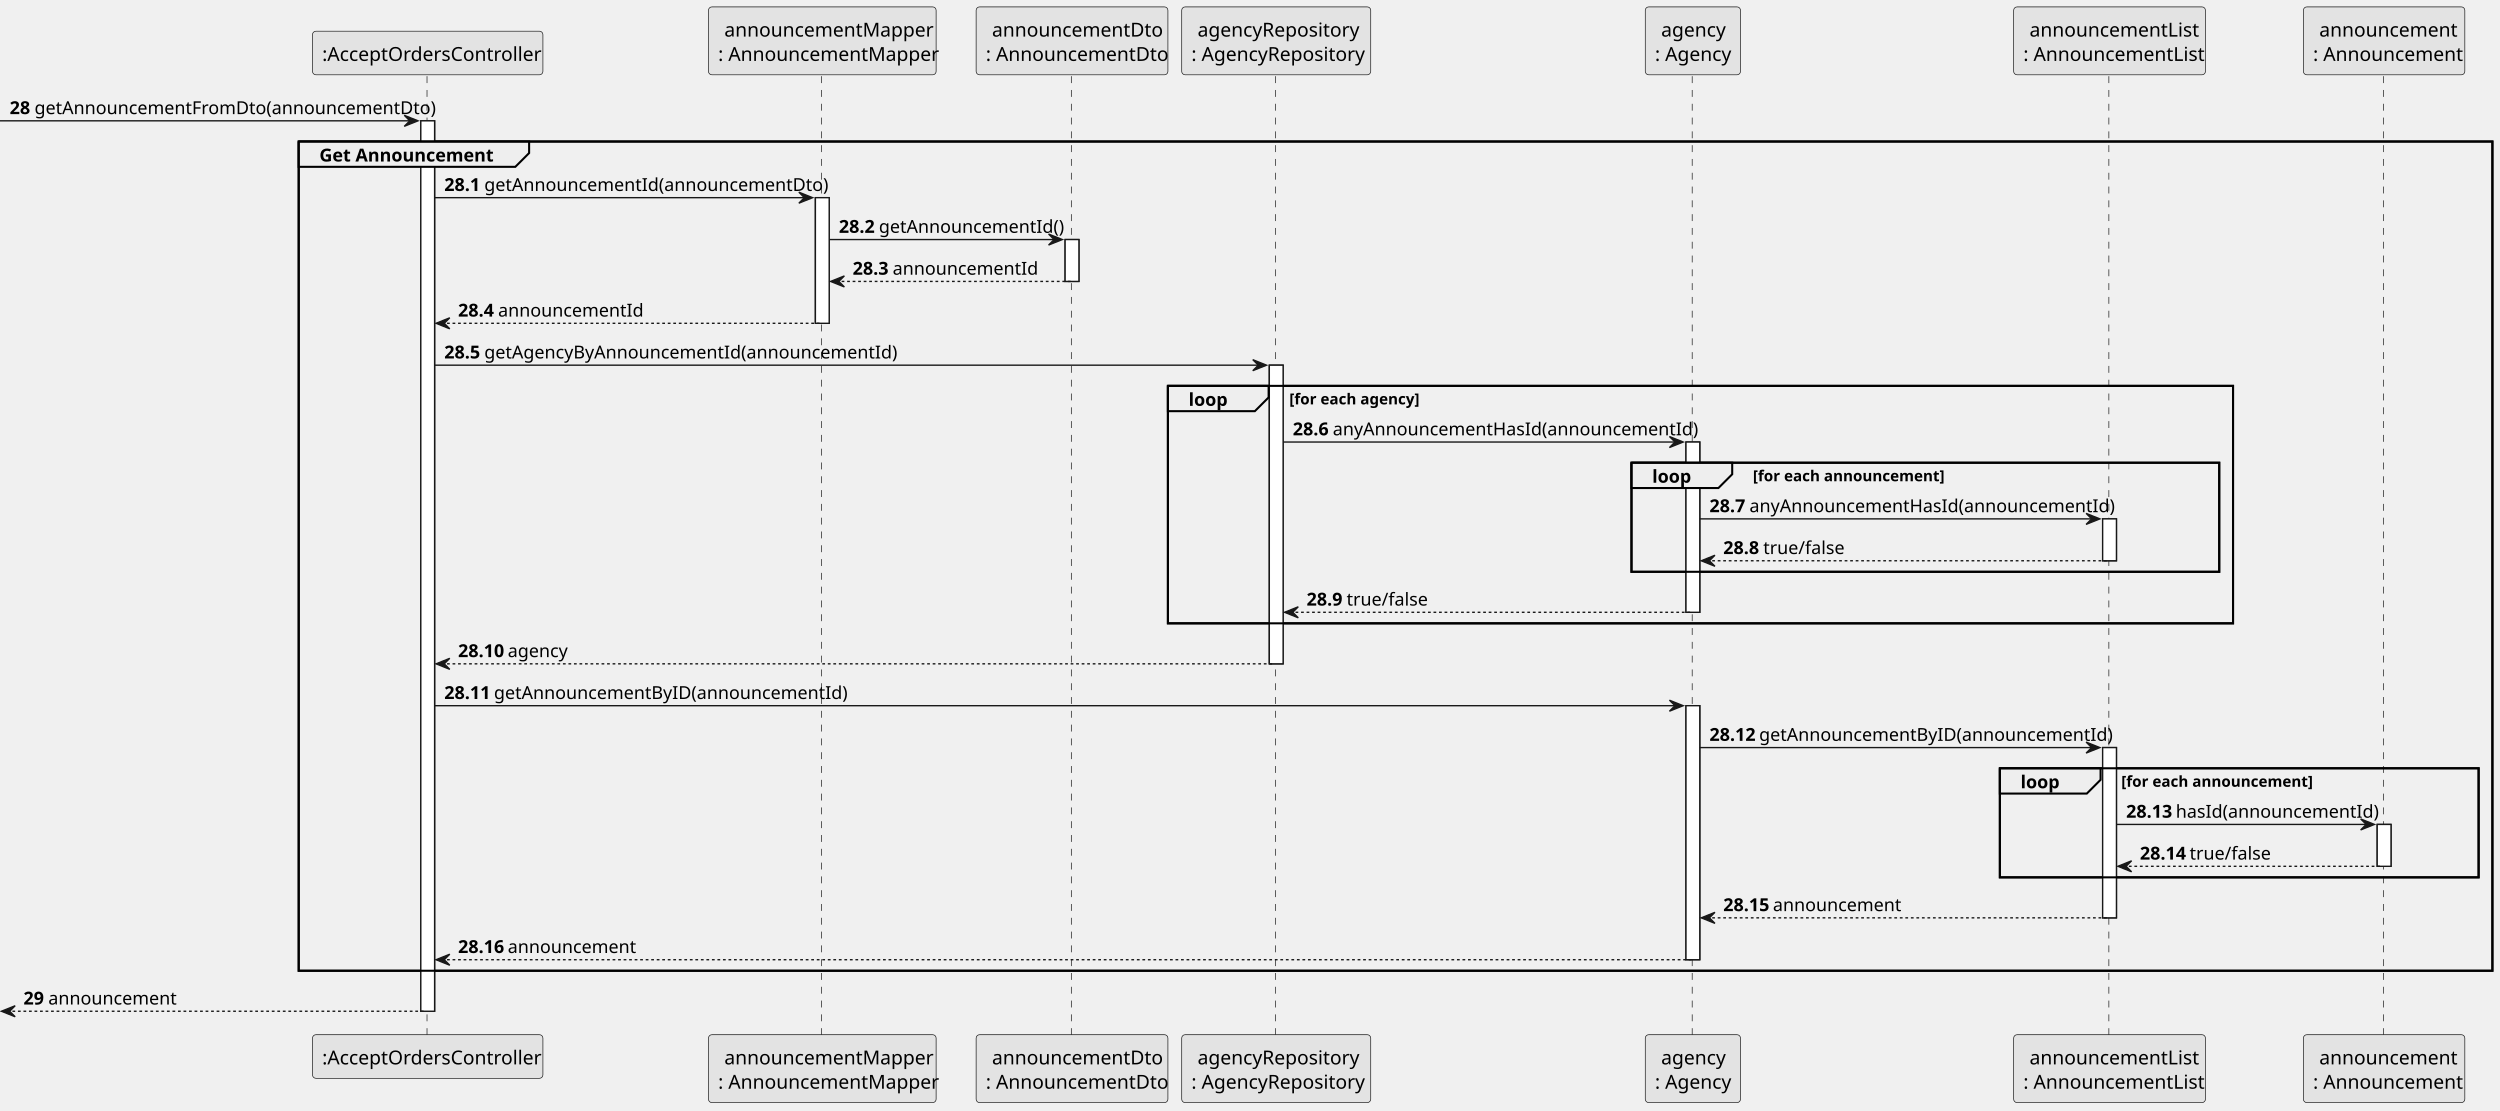
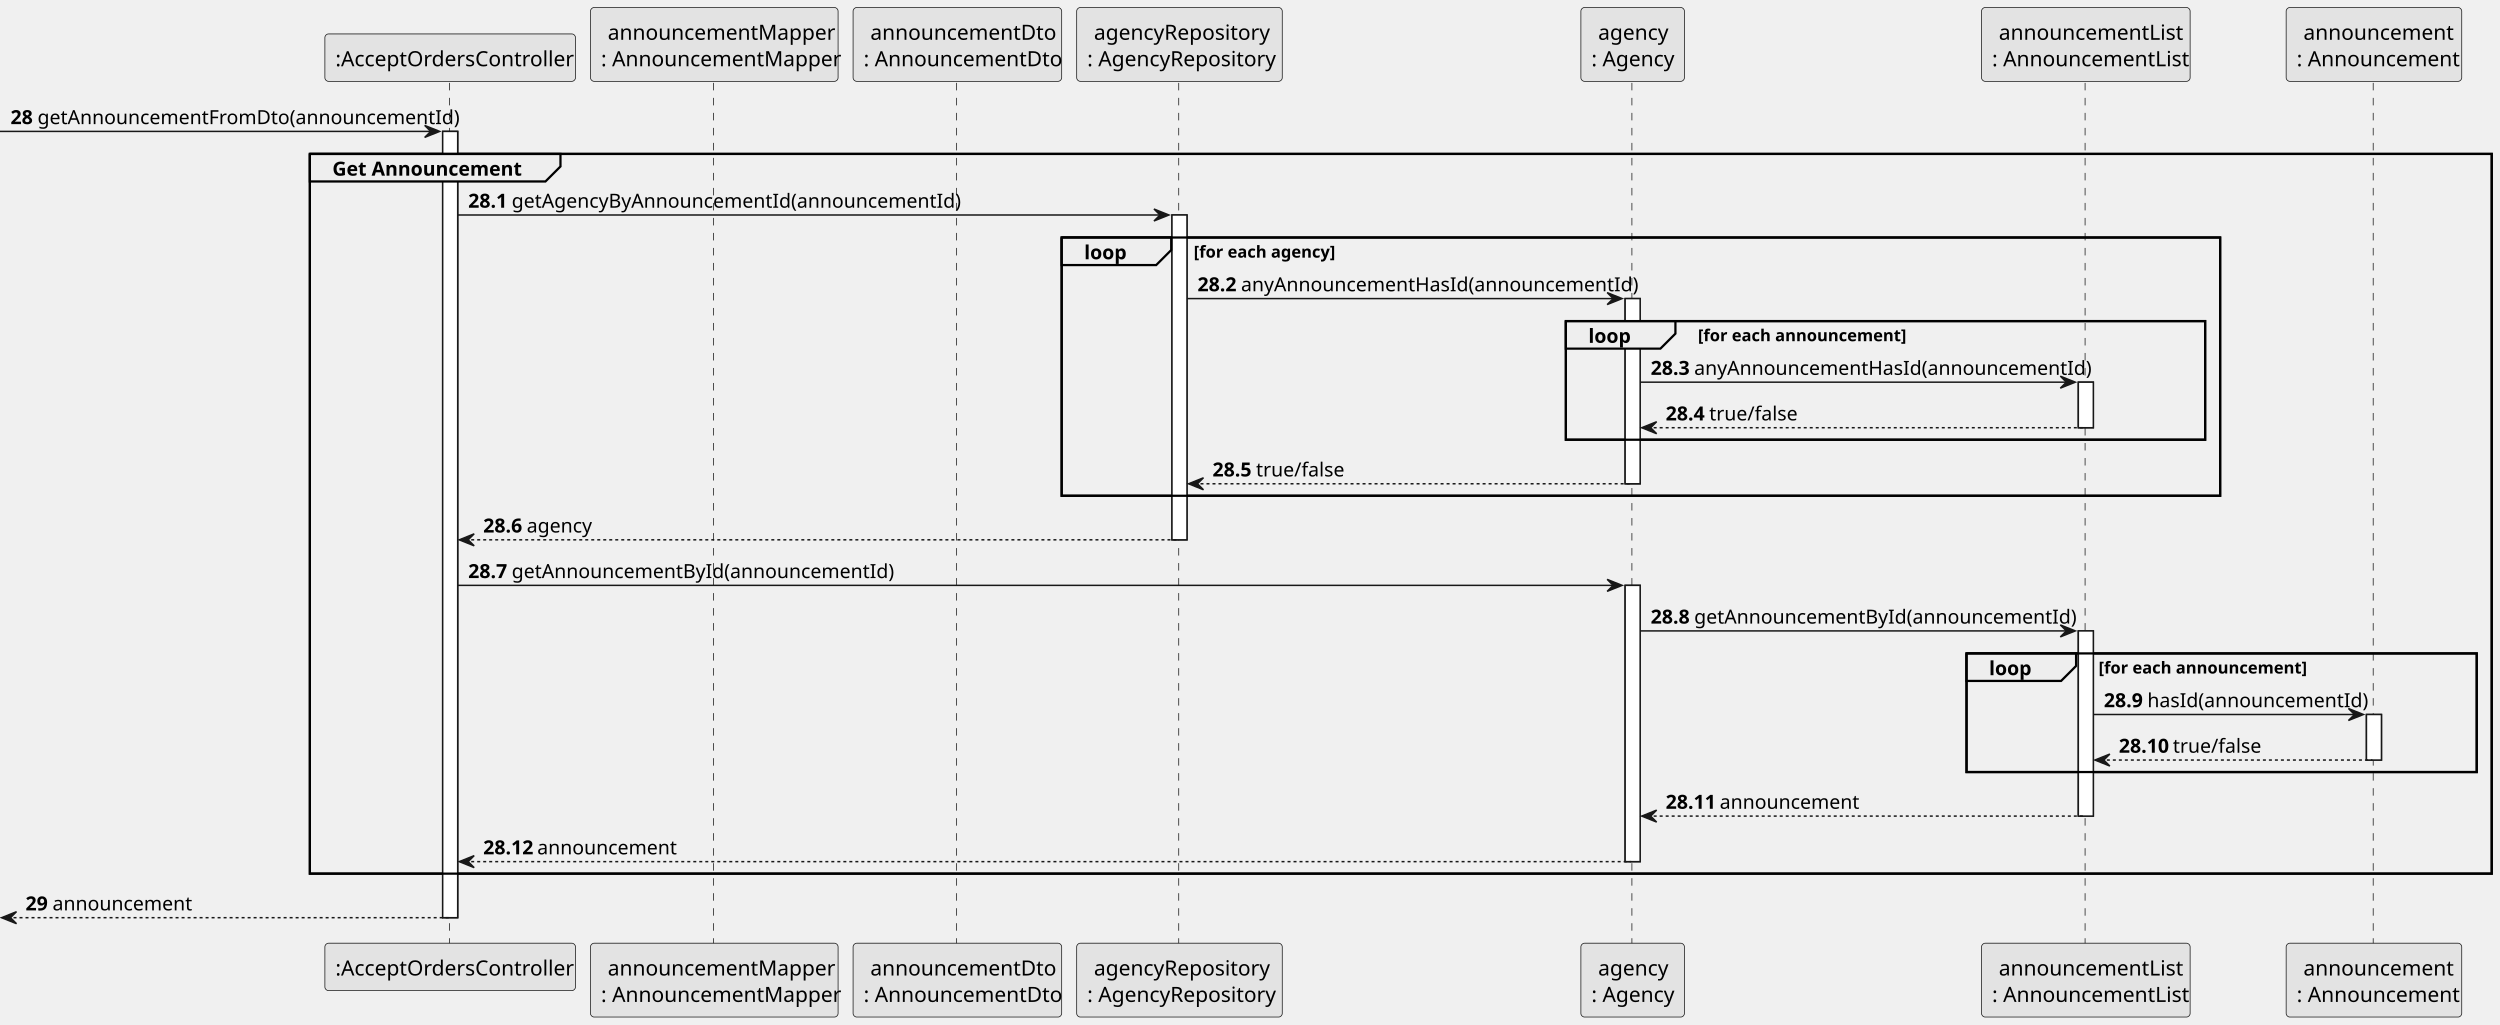
- <svg xmlns="http://www.w3.org/2000/svg" contentStyleType="text/css" height="805px" preserveAspectRatio="none" style="width:1812px;height:805px;background:#FFFFFF;" version="1.1" viewBox="0 0 1812 805" width="1812px" zoomAndPan="magnify">
+ <svg xmlns="http://www.w3.org/2000/svg" contentStyleType="text/css" height="683px" preserveAspectRatio="none" style="width:1666px;height:683px;background:#FFFFFF;" version="1.1" viewBox="0 0 1666 683" width="1666px" zoomAndPan="magnify">
  <defs />
  <g>
-     <rect fill="#FFFFFF" height="645.383" style="stroke:#181818;stroke-width:1.0;" width="10" x="305" y="87.57" />
-     <rect fill="#FFFFFF" height="91.055" style="stroke:#181818;stroke-width:1.0;" width="10" x="591" y="143.273" />
-     <rect fill="#FFFFFF" height="30.352" style="stroke:#181818;stroke-width:1.0;" width="10" x="772" y="173.625" />
-     <rect fill="#FFFFFF" height="216.461" style="stroke:#181818;stroke-width:1.0;" width="10" x="920" y="264.68" />
-     <rect fill="#FFFFFF" height="123.406" style="stroke:#181818;stroke-width:1.0;" width="10" x="1222" y="320.383" />
-     <rect fill="#FFFFFF" height="184.109" style="stroke:#181818;stroke-width:1.0;" width="10" x="1222" y="511.492" />
-     <rect fill="#FFFFFF" height="30.352" style="stroke:#181818;stroke-width:1.0;" width="10" x="1524" y="376.086" />
-     <rect fill="#FFFFFF" height="123.406" style="stroke:#181818;stroke-width:1.0;" width="10" x="1524" y="541.844" />
-     <rect fill="#FFFFFF" height="30.352" style="stroke:#181818;stroke-width:1.0;" width="10" x="1723" y="597.547" />
-     <rect fill="none" height="601.031" style="stroke:#000000;stroke-width:1.5;" width="1590" x="216.5" y="102.57" />
-     <rect fill="none" height="172.109" style="stroke:#000000;stroke-width:1.5;" width="772" x="846.5" y="279.68" />
-     <rect fill="none" height="79.055" style="stroke:#000000;stroke-width:1.5;" width="426" x="1182.5" y="335.383" />
-     <rect fill="none" height="79.055" style="stroke:#000000;stroke-width:1.5;" width="347" x="1449.5" y="556.844" />
-     <line style="stroke:#181818;stroke-width:0.5;stroke-dasharray:5.0,5.0;" x1="309.5" x2="309.5" y1="55.219" y2="750.953" />
-     <line style="stroke:#181818;stroke-width:0.5;stroke-dasharray:5.0,5.0;" x1="595.5" x2="595.5" y1="55.219" y2="750.953" />
-     <line style="stroke:#181818;stroke-width:0.5;stroke-dasharray:5.0,5.0;" x1="776.5" x2="776.5" y1="55.219" y2="750.953" />
-     <line style="stroke:#181818;stroke-width:0.5;stroke-dasharray:5.0,5.0;" x1="924.5" x2="924.5" y1="55.219" y2="750.953" />
-     <line style="stroke:#181818;stroke-width:0.5;stroke-dasharray:5.0,5.0;" x1="1226.5" x2="1226.5" y1="55.219" y2="750.953" />
-     <line style="stroke:#181818;stroke-width:0.5;stroke-dasharray:5.0,5.0;" x1="1528.5" x2="1528.5" y1="55.219" y2="750.953" />
-     <line style="stroke:#181818;stroke-width:0.5;stroke-dasharray:5.0,5.0;" x1="1727.5" x2="1727.5" y1="55.219" y2="750.953" />
-     <rect fill="#E3E3E3" height="31.609" rx="2.5" ry="2.5" style="stroke:#181818;stroke-width:0.5;" width="167" x="226.5" y="22.609" />
-     <text fill="#000000" font-family="sans-serif" font-size="14" lengthAdjust="spacing" textLength="153" x="233.5" y="44.143">:AcceptOrdersController</text>
-     <rect fill="#E3E3E3" height="31.609" rx="2.5" ry="2.5" style="stroke:#181818;stroke-width:0.5;" width="167" x="226.5" y="749.953" />
-     <text fill="#000000" font-family="sans-serif" font-size="14" lengthAdjust="spacing" textLength="153" x="233.5" y="771.486">:AcceptOrdersController</text>
-     <rect fill="#E3E3E3" height="49.219" rx="2.5" ry="2.5" style="stroke:#181818;stroke-width:0.5;" width="165" x="513.5" y="5" />
-     <text fill="#000000" font-family="sans-serif" font-size="14" lengthAdjust="spacing" textLength="142" x="525" y="26.533">announcementMapper</text>
-     <text fill="#000000" font-family="sans-serif" font-size="14" lengthAdjust="spacing" textLength="151" x="520.5" y="44.143">: AnnouncementMapper</text>
-     <rect fill="#E3E3E3" height="49.219" rx="2.5" ry="2.5" style="stroke:#181818;stroke-width:0.5;" width="165" x="513.5" y="749.953" />
-     <text fill="#000000" font-family="sans-serif" font-size="14" lengthAdjust="spacing" textLength="142" x="525" y="771.486">announcementMapper</text>
-     <text fill="#000000" font-family="sans-serif" font-size="14" lengthAdjust="spacing" textLength="151" x="520.5" y="789.096">: AnnouncementMapper</text>
-     <rect fill="#E3E3E3" height="49.219" rx="2.5" ry="2.5" style="stroke:#181818;stroke-width:0.5;" width="139" x="707.5" y="5" />
-     <text fill="#000000" font-family="sans-serif" font-size="14" lengthAdjust="spacing" textLength="116" x="719" y="26.533">announcementDto</text>
-     <text fill="#000000" font-family="sans-serif" font-size="14" lengthAdjust="spacing" textLength="125" x="714.5" y="44.143">: AnnouncementDto</text>
-     <rect fill="#E3E3E3" height="49.219" rx="2.5" ry="2.5" style="stroke:#181818;stroke-width:0.5;" width="139" x="707.5" y="749.953" />
-     <text fill="#000000" font-family="sans-serif" font-size="14" lengthAdjust="spacing" textLength="116" x="719" y="771.486">announcementDto</text>
-     <text fill="#000000" font-family="sans-serif" font-size="14" lengthAdjust="spacing" textLength="125" x="714.5" y="789.096">: AnnouncementDto</text>
-     <rect fill="#E3E3E3" height="49.219" rx="2.5" ry="2.5" style="stroke:#181818;stroke-width:0.5;" width="137" x="856.5" y="5" />
-     <text fill="#000000" font-family="sans-serif" font-size="14" lengthAdjust="spacing" textLength="114" x="868" y="26.533">agencyRepository</text>
-     <text fill="#000000" font-family="sans-serif" font-size="14" lengthAdjust="spacing" textLength="123" x="863.5" y="44.143">: AgencyRepository</text>
-     <rect fill="#E3E3E3" height="49.219" rx="2.5" ry="2.5" style="stroke:#181818;stroke-width:0.5;" width="137" x="856.5" y="749.953" />
-     <text fill="#000000" font-family="sans-serif" font-size="14" lengthAdjust="spacing" textLength="114" x="868" y="771.486">agencyRepository</text>
-     <text fill="#000000" font-family="sans-serif" font-size="14" lengthAdjust="spacing" textLength="123" x="863.5" y="789.096">: AgencyRepository</text>
-     <rect fill="#E3E3E3" height="49.219" rx="2.5" ry="2.5" style="stroke:#181818;stroke-width:0.5;" width="69" x="1192.5" y="5" />
-     <text fill="#000000" font-family="sans-serif" font-size="14" lengthAdjust="spacing" textLength="46" x="1204" y="26.533">agency</text>
-     <text fill="#000000" font-family="sans-serif" font-size="14" lengthAdjust="spacing" textLength="55" x="1199.5" y="44.143">: Agency</text>
-     <rect fill="#E3E3E3" height="49.219" rx="2.5" ry="2.5" style="stroke:#181818;stroke-width:0.5;" width="69" x="1192.5" y="749.953" />
-     <text fill="#000000" font-family="sans-serif" font-size="14" lengthAdjust="spacing" textLength="46" x="1204" y="771.486">agency</text>
-     <text fill="#000000" font-family="sans-serif" font-size="14" lengthAdjust="spacing" textLength="55" x="1199.5" y="789.096">: Agency</text>
-     <rect fill="#E3E3E3" height="49.219" rx="2.5" ry="2.5" style="stroke:#181818;stroke-width:0.5;" width="139" x="1459.5" y="5" />
-     <text fill="#000000" font-family="sans-serif" font-size="14" lengthAdjust="spacing" textLength="116" x="1471" y="26.533">announcementList</text>
-     <text fill="#000000" font-family="sans-serif" font-size="14" lengthAdjust="spacing" textLength="125" x="1466.5" y="44.143">: AnnouncementList</text>
-     <rect fill="#E3E3E3" height="49.219" rx="2.5" ry="2.5" style="stroke:#181818;stroke-width:0.5;" width="139" x="1459.5" y="749.953" />
-     <text fill="#000000" font-family="sans-serif" font-size="14" lengthAdjust="spacing" textLength="116" x="1471" y="771.486">announcementList</text>
-     <text fill="#000000" font-family="sans-serif" font-size="14" lengthAdjust="spacing" textLength="125" x="1466.5" y="789.096">: AnnouncementList</text>
-     <rect fill="#E3E3E3" height="49.219" rx="2.5" ry="2.5" style="stroke:#181818;stroke-width:0.5;" width="117" x="1669.5" y="5" />
-     <text fill="#000000" font-family="sans-serif" font-size="14" lengthAdjust="spacing" textLength="94" x="1681" y="26.533">announcement</text>
-     <text fill="#000000" font-family="sans-serif" font-size="14" lengthAdjust="spacing" textLength="103" x="1676.5" y="44.143">: Announcement</text>
-     <rect fill="#E3E3E3" height="49.219" rx="2.5" ry="2.5" style="stroke:#181818;stroke-width:0.5;" width="117" x="1669.5" y="749.953" />
-     <text fill="#000000" font-family="sans-serif" font-size="14" lengthAdjust="spacing" textLength="94" x="1681" y="771.486">announcement</text>
-     <text fill="#000000" font-family="sans-serif" font-size="14" lengthAdjust="spacing" textLength="103" x="1676.5" y="789.096">: Announcement</text>
-     <rect fill="#FFFFFF" height="645.383" style="stroke:#181818;stroke-width:1.0;" width="10" x="305" y="87.57" />
-     <rect fill="#FFFFFF" height="91.055" style="stroke:#181818;stroke-width:1.0;" width="10" x="591" y="143.273" />
-     <rect fill="#FFFFFF" height="30.352" style="stroke:#181818;stroke-width:1.0;" width="10" x="772" y="173.625" />
-     <rect fill="#FFFFFF" height="216.461" style="stroke:#181818;stroke-width:1.0;" width="10" x="920" y="264.68" />
-     <rect fill="#FFFFFF" height="123.406" style="stroke:#181818;stroke-width:1.0;" width="10" x="1222" y="320.383" />
-     <rect fill="#FFFFFF" height="184.109" style="stroke:#181818;stroke-width:1.0;" width="10" x="1222" y="511.492" />
-     <rect fill="#FFFFFF" height="30.352" style="stroke:#181818;stroke-width:1.0;" width="10" x="1524" y="376.086" />
-     <rect fill="#FFFFFF" height="123.406" style="stroke:#181818;stroke-width:1.0;" width="10" x="1524" y="541.844" />
-     <rect fill="#FFFFFF" height="30.352" style="stroke:#181818;stroke-width:1.0;" width="10" x="1723" y="597.547" />
-     <polygon fill="#181818" points="293,83.57,303,87.57,293,91.57,297,87.57" style="stroke:#181818;stroke-width:1.0;" />
-     <line style="stroke:#181818;stroke-width:1.0;" x1="0" x2="299" y1="87.57" y2="87.57" />
+     <rect fill="#FFFFFF" height="523.977" style="stroke:#181818;stroke-width:1.0;" width="10" x="295" y="87.57" />
+     <rect fill="#FFFFFF" height="216.461" style="stroke:#181818;stroke-width:1.0;" width="10" x="781" y="143.273" />
+     <rect fill="#FFFFFF" height="123.406" style="stroke:#181818;stroke-width:1.0;" width="10" x="1083" y="198.977" />
+     <rect fill="#FFFFFF" height="184.109" style="stroke:#181818;stroke-width:1.0;" width="10" x="1083" y="390.086" />
+     <rect fill="#FFFFFF" height="30.352" style="stroke:#181818;stroke-width:1.0;" width="10" x="1385" y="254.68" />
+     <rect fill="#FFFFFF" height="123.406" style="stroke:#181818;stroke-width:1.0;" width="10" x="1385" y="420.438" />
+     <rect fill="#FFFFFF" height="30.352" style="stroke:#181818;stroke-width:1.0;" width="10" x="1577" y="476.141" />
+     <rect fill="none" height="479.625" style="stroke:#000000;stroke-width:1.5;" width="1454" x="206.5" y="102.57" />
+     <rect fill="none" height="172.109" style="stroke:#000000;stroke-width:1.5;" width="772" x="707.5" y="158.273" />
+     <rect fill="none" height="79.055" style="stroke:#000000;stroke-width:1.5;" width="426" x="1043.5" y="213.977" />
+     <rect fill="none" height="79.055" style="stroke:#000000;stroke-width:1.5;" width="340" x="1310.5" y="435.438" />
+     <line style="stroke:#181818;stroke-width:0.5;stroke-dasharray:5.0,5.0;" x1="299.5" x2="299.5" y1="55.219" y2="629.547" />
+     <line style="stroke:#181818;stroke-width:0.5;stroke-dasharray:5.0,5.0;" x1="475.5" x2="475.5" y1="55.219" y2="629.547" />
+     <line style="stroke:#181818;stroke-width:0.5;stroke-dasharray:5.0,5.0;" x1="637.5" x2="637.5" y1="55.219" y2="629.547" />
+     <line style="stroke:#181818;stroke-width:0.5;stroke-dasharray:5.0,5.0;" x1="785.5" x2="785.5" y1="55.219" y2="629.547" />
+     <line style="stroke:#181818;stroke-width:0.5;stroke-dasharray:5.0,5.0;" x1="1087.5" x2="1087.5" y1="55.219" y2="629.547" />
+     <line style="stroke:#181818;stroke-width:0.5;stroke-dasharray:5.0,5.0;" x1="1389.5" x2="1389.5" y1="55.219" y2="629.547" />
+     <line style="stroke:#181818;stroke-width:0.5;stroke-dasharray:5.0,5.0;" x1="1581.5" x2="1581.5" y1="55.219" y2="629.547" />
+     <rect fill="#E3E3E3" height="31.609" rx="2.5" ry="2.5" style="stroke:#181818;stroke-width:0.5;" width="167" x="216.5" y="22.609" />
+     <text fill="#000000" font-family="sans-serif" font-size="14" lengthAdjust="spacing" textLength="153" x="223.5" y="44.143">:AcceptOrdersController</text>
+     <rect fill="#E3E3E3" height="31.609" rx="2.5" ry="2.5" style="stroke:#181818;stroke-width:0.5;" width="167" x="216.5" y="628.547" />
+     <text fill="#000000" font-family="sans-serif" font-size="14" lengthAdjust="spacing" textLength="153" x="223.5" y="650.08">:AcceptOrdersController</text>
+     <rect fill="#E3E3E3" height="49.219" rx="2.5" ry="2.5" style="stroke:#181818;stroke-width:0.5;" width="165" x="393.5" y="5" />
+     <text fill="#000000" font-family="sans-serif" font-size="14" lengthAdjust="spacing" textLength="142" x="405" y="26.533">announcementMapper</text>
+     <text fill="#000000" font-family="sans-serif" font-size="14" lengthAdjust="spacing" textLength="151" x="400.5" y="44.143">: AnnouncementMapper</text>
+     <rect fill="#E3E3E3" height="49.219" rx="2.5" ry="2.5" style="stroke:#181818;stroke-width:0.5;" width="165" x="393.5" y="628.547" />
+     <text fill="#000000" font-family="sans-serif" font-size="14" lengthAdjust="spacing" textLength="142" x="405" y="650.08">announcementMapper</text>
+     <text fill="#000000" font-family="sans-serif" font-size="14" lengthAdjust="spacing" textLength="151" x="400.5" y="667.689">: AnnouncementMapper</text>
+     <rect fill="#E3E3E3" height="49.219" rx="2.5" ry="2.5" style="stroke:#181818;stroke-width:0.5;" width="139" x="568.5" y="5" />
+     <text fill="#000000" font-family="sans-serif" font-size="14" lengthAdjust="spacing" textLength="116" x="580" y="26.533">announcementDto</text>
+     <text fill="#000000" font-family="sans-serif" font-size="14" lengthAdjust="spacing" textLength="125" x="575.5" y="44.143">: AnnouncementDto</text>
+     <rect fill="#E3E3E3" height="49.219" rx="2.5" ry="2.5" style="stroke:#181818;stroke-width:0.5;" width="139" x="568.5" y="628.547" />
+     <text fill="#000000" font-family="sans-serif" font-size="14" lengthAdjust="spacing" textLength="116" x="580" y="650.08">announcementDto</text>
+     <text fill="#000000" font-family="sans-serif" font-size="14" lengthAdjust="spacing" textLength="125" x="575.5" y="667.689">: AnnouncementDto</text>
+     <rect fill="#E3E3E3" height="49.219" rx="2.5" ry="2.5" style="stroke:#181818;stroke-width:0.5;" width="137" x="717.5" y="5" />
+     <text fill="#000000" font-family="sans-serif" font-size="14" lengthAdjust="spacing" textLength="114" x="729" y="26.533">agencyRepository</text>
+     <text fill="#000000" font-family="sans-serif" font-size="14" lengthAdjust="spacing" textLength="123" x="724.5" y="44.143">: AgencyRepository</text>
+     <rect fill="#E3E3E3" height="49.219" rx="2.5" ry="2.5" style="stroke:#181818;stroke-width:0.5;" width="137" x="717.5" y="628.547" />
+     <text fill="#000000" font-family="sans-serif" font-size="14" lengthAdjust="spacing" textLength="114" x="729" y="650.08">agencyRepository</text>
+     <text fill="#000000" font-family="sans-serif" font-size="14" lengthAdjust="spacing" textLength="123" x="724.5" y="667.689">: AgencyRepository</text>
+     <rect fill="#E3E3E3" height="49.219" rx="2.5" ry="2.5" style="stroke:#181818;stroke-width:0.5;" width="69" x="1053.5" y="5" />
+     <text fill="#000000" font-family="sans-serif" font-size="14" lengthAdjust="spacing" textLength="46" x="1065" y="26.533">agency</text>
+     <text fill="#000000" font-family="sans-serif" font-size="14" lengthAdjust="spacing" textLength="55" x="1060.5" y="44.143">: Agency</text>
+     <rect fill="#E3E3E3" height="49.219" rx="2.5" ry="2.5" style="stroke:#181818;stroke-width:0.5;" width="69" x="1053.5" y="628.547" />
+     <text fill="#000000" font-family="sans-serif" font-size="14" lengthAdjust="spacing" textLength="46" x="1065" y="650.08">agency</text>
+     <text fill="#000000" font-family="sans-serif" font-size="14" lengthAdjust="spacing" textLength="55" x="1060.5" y="667.689">: Agency</text>
+     <rect fill="#E3E3E3" height="49.219" rx="2.5" ry="2.5" style="stroke:#181818;stroke-width:0.5;" width="139" x="1320.5" y="5" />
+     <text fill="#000000" font-family="sans-serif" font-size="14" lengthAdjust="spacing" textLength="116" x="1332" y="26.533">announcementList</text>
+     <text fill="#000000" font-family="sans-serif" font-size="14" lengthAdjust="spacing" textLength="125" x="1327.5" y="44.143">: AnnouncementList</text>
+     <rect fill="#E3E3E3" height="49.219" rx="2.5" ry="2.5" style="stroke:#181818;stroke-width:0.5;" width="139" x="1320.5" y="628.547" />
+     <text fill="#000000" font-family="sans-serif" font-size="14" lengthAdjust="spacing" textLength="116" x="1332" y="650.08">announcementList</text>
+     <text fill="#000000" font-family="sans-serif" font-size="14" lengthAdjust="spacing" textLength="125" x="1327.5" y="667.689">: AnnouncementList</text>
+     <rect fill="#E3E3E3" height="49.219" rx="2.5" ry="2.5" style="stroke:#181818;stroke-width:0.5;" width="117" x="1523.5" y="5" />
+     <text fill="#000000" font-family="sans-serif" font-size="14" lengthAdjust="spacing" textLength="94" x="1535" y="26.533">announcement</text>
+     <text fill="#000000" font-family="sans-serif" font-size="14" lengthAdjust="spacing" textLength="103" x="1530.5" y="44.143">: Announcement</text>
+     <rect fill="#E3E3E3" height="49.219" rx="2.5" ry="2.5" style="stroke:#181818;stroke-width:0.5;" width="117" x="1523.5" y="628.547" />
+     <text fill="#000000" font-family="sans-serif" font-size="14" lengthAdjust="spacing" textLength="94" x="1535" y="650.08">announcement</text>
+     <text fill="#000000" font-family="sans-serif" font-size="14" lengthAdjust="spacing" textLength="103" x="1530.5" y="667.689">: Announcement</text>
+     <rect fill="#FFFFFF" height="523.977" style="stroke:#181818;stroke-width:1.0;" width="10" x="295" y="87.57" />
+     <rect fill="#FFFFFF" height="216.461" style="stroke:#181818;stroke-width:1.0;" width="10" x="781" y="143.273" />
+     <rect fill="#FFFFFF" height="123.406" style="stroke:#181818;stroke-width:1.0;" width="10" x="1083" y="198.977" />
+     <rect fill="#FFFFFF" height="184.109" style="stroke:#181818;stroke-width:1.0;" width="10" x="1083" y="390.086" />
+     <rect fill="#FFFFFF" height="30.352" style="stroke:#181818;stroke-width:1.0;" width="10" x="1385" y="254.68" />
+     <rect fill="#FFFFFF" height="123.406" style="stroke:#181818;stroke-width:1.0;" width="10" x="1385" y="420.438" />
+     <rect fill="#FFFFFF" height="30.352" style="stroke:#181818;stroke-width:1.0;" width="10" x="1577" y="476.141" />
+     <polygon fill="#181818" points="283,83.57,293,87.57,283,91.57,287,87.57" style="stroke:#181818;stroke-width:1.0;" />
+     <line style="stroke:#181818;stroke-width:1.0;" x1="0" x2="289" y1="87.57" y2="87.57" />
    <text fill="#000000" font-family="sans-serif" font-size="13" font-weight="bold" lengthAdjust="spacing" textLength="14" x="7" y="82.714">28</text>
-     <text fill="#000000" font-family="sans-serif" font-size="13" lengthAdjust="spacing" textLength="268" x="25" y="82.714">getAnnouncementFromDto(announcementDto)</text>
-     <path d="M216.5,102.57 L383.5,102.57 L383.5,110.922 L373.5,120.922 L216.5,120.922 L216.5,102.57 " fill="#EEEEEE" style="stroke:#000000;stroke-width:1.5;" />
-     <rect fill="none" height="601.031" style="stroke:#000000;stroke-width:1.5;" width="1590" x="216.5" y="102.57" />
-     <text fill="#000000" font-family="sans-serif" font-size="13" font-weight="bold" lengthAdjust="spacing" textLength="122" x="231.5" y="117.065">Get Announcement</text>
-     <polygon fill="#181818" points="579,139.273,589,143.273,579,147.273,583,143.273" style="stroke:#181818;stroke-width:1.0;" />
-     <line style="stroke:#181818;stroke-width:1.0;" x1="315" x2="585" y1="143.273" y2="143.273" />
-     <text fill="#000000" font-family="sans-serif" font-size="13" font-weight="bold" lengthAdjust="spacing" textLength="25" x="322" y="138.417">28.1</text>
-     <text fill="#000000" font-family="sans-serif" font-size="13" lengthAdjust="spacing" textLength="228" x="351" y="138.417">getAnnouncementId(announcementDto)</text>
-     <polygon fill="#181818" points="760,169.625,770,173.625,760,177.625,764,173.625" style="stroke:#181818;stroke-width:1.0;" />
-     <line style="stroke:#181818;stroke-width:1.0;" x1="601" x2="766" y1="173.625" y2="173.625" />
-     <text fill="#000000" font-family="sans-serif" font-size="13" font-weight="bold" lengthAdjust="spacing" textLength="25" x="608" y="168.769">28.2</text>
-     <text fill="#000000" font-family="sans-serif" font-size="13" lengthAdjust="spacing" textLength="123" x="637" y="168.769">getAnnouncementId()</text>
-     <polygon fill="#181818" points="612,199.977,602,203.977,612,207.977,608,203.977" style="stroke:#181818;stroke-width:1.0;" />
-     <line style="stroke:#181818;stroke-width:1.0;stroke-dasharray:2.0,2.0;" x1="606" x2="776" y1="203.977" y2="203.977" />
-     <text fill="#000000" font-family="sans-serif" font-size="13" font-weight="bold" lengthAdjust="spacing" textLength="25" x="618" y="199.12">28.3</text>
-     <text fill="#000000" font-family="sans-serif" font-size="13" lengthAdjust="spacing" textLength="95" x="647" y="199.12">announcementId</text>
-     <polygon fill="#181818" points="326,230.328,316,234.328,326,238.328,322,234.328" style="stroke:#181818;stroke-width:1.0;" />
-     <line style="stroke:#181818;stroke-width:1.0;stroke-dasharray:2.0,2.0;" x1="320" x2="595" y1="234.328" y2="234.328" />
-     <text fill="#000000" font-family="sans-serif" font-size="13" font-weight="bold" lengthAdjust="spacing" textLength="25" x="332" y="229.472">28.4</text>
-     <text fill="#000000" font-family="sans-serif" font-size="13" lengthAdjust="spacing" textLength="95" x="361" y="229.472">announcementId</text>
-     <polygon fill="#181818" points="908,260.68,918,264.68,908,268.68,912,264.68" style="stroke:#181818;stroke-width:1.0;" />
-     <line style="stroke:#181818;stroke-width:1.0;" x1="315" x2="914" y1="264.68" y2="264.68" />
-     <text fill="#000000" font-family="sans-serif" font-size="13" font-weight="bold" lengthAdjust="spacing" textLength="25" x="322" y="259.823">28.5</text>
-     <text fill="#000000" font-family="sans-serif" font-size="13" lengthAdjust="spacing" textLength="278" x="351" y="259.823">getAgencyByAnnouncementId(announcementId)</text>
-     <path d="M846.5,279.68 L919.5,279.68 L919.5,288.031 L909.5,298.031 L846.5,298.031 L846.5,279.68 " fill="#EEEEEE" style="stroke:#000000;stroke-width:1.5;" />
-     <rect fill="none" height="172.109" style="stroke:#000000;stroke-width:1.5;" width="772" x="846.5" y="279.68" />
-     <text fill="#000000" font-family="sans-serif" font-size="13" font-weight="bold" lengthAdjust="spacing" textLength="28" x="861.5" y="294.175">loop</text>
-     <text fill="#000000" font-family="sans-serif" font-size="11" font-weight="bold" lengthAdjust="spacing" textLength="95" x="934.5" y="293.099">[for each agency]</text>
-     <polygon fill="#181818" points="1210,316.383,1220,320.383,1210,324.383,1214,320.383" style="stroke:#181818;stroke-width:1.0;" />
-     <line style="stroke:#181818;stroke-width:1.0;" x1="930" x2="1216" y1="320.383" y2="320.383" />
-     <text fill="#000000" font-family="sans-serif" font-size="13" font-weight="bold" lengthAdjust="spacing" textLength="25" x="937" y="315.526">28.6</text>
-     <text fill="#000000" font-family="sans-serif" font-size="13" lengthAdjust="spacing" textLength="244" x="966" y="315.526">anyAnnouncementHasId(announcementId)</text>
-     <path d="M1182.5,335.383 L1255.5,335.383 L1255.5,343.734 L1245.5,353.734 L1182.5,353.734 L1182.5,335.383 " fill="#EEEEEE" style="stroke:#000000;stroke-width:1.5;" />
-     <rect fill="none" height="79.055" style="stroke:#000000;stroke-width:1.5;" width="426" x="1182.5" y="335.383" />
-     <text fill="#000000" font-family="sans-serif" font-size="13" font-weight="bold" lengthAdjust="spacing" textLength="28" x="1197.5" y="349.878">loop</text>
-     <text fill="#000000" font-family="sans-serif" font-size="11" font-weight="bold" lengthAdjust="spacing" textLength="139" x="1270.5" y="348.802">[for each announcement]</text>
-     <polygon fill="#181818" points="1512,372.086,1522,376.086,1512,380.086,1516,376.086" style="stroke:#181818;stroke-width:1.0;" />
-     <line style="stroke:#181818;stroke-width:1.0;" x1="1232" x2="1518" y1="376.086" y2="376.086" />
-     <text fill="#000000" font-family="sans-serif" font-size="13" font-weight="bold" lengthAdjust="spacing" textLength="25" x="1239" y="371.229">28.7</text>
-     <text fill="#000000" font-family="sans-serif" font-size="13" lengthAdjust="spacing" textLength="244" x="1268" y="371.229">anyAnnouncementHasId(announcementId)</text>
-     <polygon fill="#181818" points="1243,402.438,1233,406.438,1243,410.438,1239,406.438" style="stroke:#181818;stroke-width:1.0;" />
-     <line style="stroke:#181818;stroke-width:1.0;stroke-dasharray:2.0,2.0;" x1="1237" x2="1528" y1="406.438" y2="406.438" />
-     <text fill="#000000" font-family="sans-serif" font-size="13" font-weight="bold" lengthAdjust="spacing" textLength="25" x="1249" y="401.581">28.8</text>
-     <text fill="#000000" font-family="sans-serif" font-size="13" lengthAdjust="spacing" textLength="53" x="1278" y="401.581">true/false</text>
-     <polygon fill="#181818" points="941,439.789,931,443.789,941,447.789,937,443.789" style="stroke:#181818;stroke-width:1.0;" />
-     <line style="stroke:#181818;stroke-width:1.0;stroke-dasharray:2.0,2.0;" x1="935" x2="1226" y1="443.789" y2="443.789" />
-     <text fill="#000000" font-family="sans-serif" font-size="13" font-weight="bold" lengthAdjust="spacing" textLength="25" x="947" y="438.933">28.9</text>
-     <text fill="#000000" font-family="sans-serif" font-size="13" lengthAdjust="spacing" textLength="53" x="976" y="438.933">true/false</text>
-     <polygon fill="#181818" points="326,477.141,316,481.141,326,485.141,322,481.141" style="stroke:#181818;stroke-width:1.0;" />
-     <line style="stroke:#181818;stroke-width:1.0;stroke-dasharray:2.0,2.0;" x1="320" x2="924" y1="481.141" y2="481.141" />
-     <text fill="#000000" font-family="sans-serif" font-size="13" font-weight="bold" lengthAdjust="spacing" textLength="32" x="332" y="476.284">28.10</text>
-     <text fill="#000000" font-family="sans-serif" font-size="13" lengthAdjust="spacing" textLength="42" x="368" y="476.284">agency</text>
-     <polygon fill="#181818" points="1210,507.492,1220,511.492,1210,515.492,1214,511.492" style="stroke:#181818;stroke-width:1.0;" />
-     <line style="stroke:#181818;stroke-width:1.0;" x1="315" x2="1216" y1="511.492" y2="511.492" />
-     <text fill="#000000" font-family="sans-serif" font-size="13" font-weight="bold" lengthAdjust="spacing" textLength="32" x="322" y="506.636">28.11</text>
-     <text fill="#000000" font-family="sans-serif" font-size="13" lengthAdjust="spacing" textLength="236" x="358" y="506.636">getAnnouncementByID(announcementId)</text>
-     <polygon fill="#181818" points="1512,537.844,1522,541.844,1512,545.844,1516,541.844" style="stroke:#181818;stroke-width:1.0;" />
-     <line style="stroke:#181818;stroke-width:1.0;" x1="1232" x2="1518" y1="541.844" y2="541.844" />
-     <text fill="#000000" font-family="sans-serif" font-size="13" font-weight="bold" lengthAdjust="spacing" textLength="32" x="1239" y="536.987">28.12</text>
-     <text fill="#000000" font-family="sans-serif" font-size="13" lengthAdjust="spacing" textLength="236" x="1275" y="536.987">getAnnouncementByID(announcementId)</text>
-     <path d="M1449.5,556.844 L1522.5,556.844 L1522.5,565.195 L1512.5,575.195 L1449.5,575.195 L1449.5,556.844 " fill="#EEEEEE" style="stroke:#000000;stroke-width:1.5;" />
-     <rect fill="none" height="79.055" style="stroke:#000000;stroke-width:1.5;" width="347" x="1449.5" y="556.844" />
-     <text fill="#000000" font-family="sans-serif" font-size="13" font-weight="bold" lengthAdjust="spacing" textLength="28" x="1464.5" y="571.339">loop</text>
-     <text fill="#000000" font-family="sans-serif" font-size="11" font-weight="bold" lengthAdjust="spacing" textLength="139" x="1537.5" y="570.263">[for each announcement]</text>
-     <polygon fill="#181818" points="1711,593.547,1721,597.547,1711,601.547,1715,597.547" style="stroke:#181818;stroke-width:1.0;" />
-     <line style="stroke:#181818;stroke-width:1.0;" x1="1534" x2="1717" y1="597.547" y2="597.547" />
-     <text fill="#000000" font-family="sans-serif" font-size="13" font-weight="bold" lengthAdjust="spacing" textLength="32" x="1541" y="592.69">28.13</text>
-     <text fill="#000000" font-family="sans-serif" font-size="13" lengthAdjust="spacing" textLength="134" x="1577" y="592.69">hasId(announcementId)</text>
-     <polygon fill="#181818" points="1545,623.898,1535,627.898,1545,631.898,1541,627.898" style="stroke:#181818;stroke-width:1.0;" />
-     <line style="stroke:#181818;stroke-width:1.0;stroke-dasharray:2.0,2.0;" x1="1539" x2="1727" y1="627.898" y2="627.898" />
-     <text fill="#000000" font-family="sans-serif" font-size="13" font-weight="bold" lengthAdjust="spacing" textLength="32" x="1551" y="623.042">28.14</text>
-     <text fill="#000000" font-family="sans-serif" font-size="13" lengthAdjust="spacing" textLength="53" x="1587" y="623.042">true/false</text>
-     <polygon fill="#181818" points="1243,661.25,1233,665.25,1243,669.25,1239,665.25" style="stroke:#181818;stroke-width:1.0;" />
-     <line style="stroke:#181818;stroke-width:1.0;stroke-dasharray:2.0,2.0;" x1="1237" x2="1528" y1="665.25" y2="665.25" />
-     <text fill="#000000" font-family="sans-serif" font-size="13" font-weight="bold" lengthAdjust="spacing" textLength="32" x="1249" y="660.394">28.15</text>
-     <text fill="#000000" font-family="sans-serif" font-size="13" lengthAdjust="spacing" textLength="85" x="1285" y="660.394">announcement</text>
-     <polygon fill="#181818" points="326,691.602,316,695.602,326,699.602,322,695.602" style="stroke:#181818;stroke-width:1.0;" />
-     <line style="stroke:#181818;stroke-width:1.0;stroke-dasharray:2.0,2.0;" x1="320" x2="1226" y1="695.602" y2="695.602" />
-     <text fill="#000000" font-family="sans-serif" font-size="13" font-weight="bold" lengthAdjust="spacing" textLength="32" x="332" y="690.745">28.16</text>
-     <text fill="#000000" font-family="sans-serif" font-size="13" lengthAdjust="spacing" textLength="85" x="368" y="690.745">announcement</text>
-     <polygon fill="#181818" points="11,728.953,1,732.953,11,736.953,7,732.953" style="stroke:#181818;stroke-width:1.0;" />
-     <line style="stroke:#181818;stroke-width:1.0;stroke-dasharray:2.0,2.0;" x1="5" x2="309" y1="732.953" y2="732.953" />
-     <text fill="#000000" font-family="sans-serif" font-size="13" font-weight="bold" lengthAdjust="spacing" textLength="14" x="17" y="728.097">29</text>
-     <text fill="#000000" font-family="sans-serif" font-size="13" lengthAdjust="spacing" textLength="85" x="35" y="728.097">announcement</text>
+     <text fill="#000000" font-family="sans-serif" font-size="13" lengthAdjust="spacing" textLength="258" x="25" y="82.714">getAnnouncementFromDto(announcementId)</text>
+     <path d="M206.5,102.57 L373.5,102.57 L373.5,110.922 L363.5,120.922 L206.5,120.922 L206.5,102.57 " fill="#EEEEEE" style="stroke:#000000;stroke-width:1.5;" />
+     <rect fill="none" height="479.625" style="stroke:#000000;stroke-width:1.5;" width="1454" x="206.5" y="102.57" />
+     <text fill="#000000" font-family="sans-serif" font-size="13" font-weight="bold" lengthAdjust="spacing" textLength="122" x="221.5" y="117.065">Get Announcement</text>
+     <polygon fill="#181818" points="769,139.273,779,143.273,769,147.273,773,143.273" style="stroke:#181818;stroke-width:1.0;" />
+     <line style="stroke:#181818;stroke-width:1.0;" x1="305" x2="775" y1="143.273" y2="143.273" />
+     <text fill="#000000" font-family="sans-serif" font-size="13" font-weight="bold" lengthAdjust="spacing" textLength="25" x="312" y="138.417">28.1</text>
+     <text fill="#000000" font-family="sans-serif" font-size="13" lengthAdjust="spacing" textLength="278" x="341" y="138.417">getAgencyByAnnouncementId(announcementId)</text>
+     <path d="M707.5,158.273 L780.5,158.273 L780.5,166.625 L770.5,176.625 L707.5,176.625 L707.5,158.273 " fill="#EEEEEE" style="stroke:#000000;stroke-width:1.5;" />
+     <rect fill="none" height="172.109" style="stroke:#000000;stroke-width:1.5;" width="772" x="707.5" y="158.273" />
+     <text fill="#000000" font-family="sans-serif" font-size="13" font-weight="bold" lengthAdjust="spacing" textLength="28" x="722.5" y="172.769">loop</text>
+     <text fill="#000000" font-family="sans-serif" font-size="11" font-weight="bold" lengthAdjust="spacing" textLength="95" x="795.5" y="171.692">[for each agency]</text>
+     <polygon fill="#181818" points="1071,194.977,1081,198.977,1071,202.977,1075,198.977" style="stroke:#181818;stroke-width:1.0;" />
+     <line style="stroke:#181818;stroke-width:1.0;" x1="791" x2="1077" y1="198.977" y2="198.977" />
+     <text fill="#000000" font-family="sans-serif" font-size="13" font-weight="bold" lengthAdjust="spacing" textLength="25" x="798" y="194.12">28.2</text>
+     <text fill="#000000" font-family="sans-serif" font-size="13" lengthAdjust="spacing" textLength="244" x="827" y="194.12">anyAnnouncementHasId(announcementId)</text>
+     <path d="M1043.5,213.977 L1116.5,213.977 L1116.5,222.328 L1106.5,232.328 L1043.5,232.328 L1043.5,213.977 " fill="#EEEEEE" style="stroke:#000000;stroke-width:1.5;" />
+     <rect fill="none" height="79.055" style="stroke:#000000;stroke-width:1.5;" width="426" x="1043.5" y="213.977" />
+     <text fill="#000000" font-family="sans-serif" font-size="13" font-weight="bold" lengthAdjust="spacing" textLength="28" x="1058.5" y="228.472">loop</text>
+     <text fill="#000000" font-family="sans-serif" font-size="11" font-weight="bold" lengthAdjust="spacing" textLength="139" x="1131.5" y="227.395">[for each announcement]</text>
+     <polygon fill="#181818" points="1373,250.68,1383,254.68,1373,258.68,1377,254.68" style="stroke:#181818;stroke-width:1.0;" />
+     <line style="stroke:#181818;stroke-width:1.0;" x1="1093" x2="1379" y1="254.68" y2="254.68" />
+     <text fill="#000000" font-family="sans-serif" font-size="13" font-weight="bold" lengthAdjust="spacing" textLength="25" x="1100" y="249.823">28.3</text>
+     <text fill="#000000" font-family="sans-serif" font-size="13" lengthAdjust="spacing" textLength="244" x="1129" y="249.823">anyAnnouncementHasId(announcementId)</text>
+     <polygon fill="#181818" points="1104,281.031,1094,285.031,1104,289.031,1100,285.031" style="stroke:#181818;stroke-width:1.0;" />
+     <line style="stroke:#181818;stroke-width:1.0;stroke-dasharray:2.0,2.0;" x1="1098" x2="1389" y1="285.031" y2="285.031" />
+     <text fill="#000000" font-family="sans-serif" font-size="13" font-weight="bold" lengthAdjust="spacing" textLength="25" x="1110" y="280.175">28.4</text>
+     <text fill="#000000" font-family="sans-serif" font-size="13" lengthAdjust="spacing" textLength="53" x="1139" y="280.175">true/false</text>
+     <polygon fill="#181818" points="802,318.383,792,322.383,802,326.383,798,322.383" style="stroke:#181818;stroke-width:1.0;" />
+     <line style="stroke:#181818;stroke-width:1.0;stroke-dasharray:2.0,2.0;" x1="796" x2="1087" y1="322.383" y2="322.383" />
+     <text fill="#000000" font-family="sans-serif" font-size="13" font-weight="bold" lengthAdjust="spacing" textLength="25" x="808" y="317.526">28.5</text>
+     <text fill="#000000" font-family="sans-serif" font-size="13" lengthAdjust="spacing" textLength="53" x="837" y="317.526">true/false</text>
+     <polygon fill="#181818" points="316,355.734,306,359.734,316,363.734,312,359.734" style="stroke:#181818;stroke-width:1.0;" />
+     <line style="stroke:#181818;stroke-width:1.0;stroke-dasharray:2.0,2.0;" x1="310" x2="785" y1="359.734" y2="359.734" />
+     <text fill="#000000" font-family="sans-serif" font-size="13" font-weight="bold" lengthAdjust="spacing" textLength="25" x="322" y="354.878">28.6</text>
+     <text fill="#000000" font-family="sans-serif" font-size="13" lengthAdjust="spacing" textLength="42" x="351" y="354.878">agency</text>
+     <polygon fill="#181818" points="1071,386.086,1081,390.086,1071,394.086,1075,390.086" style="stroke:#181818;stroke-width:1.0;" />
+     <line style="stroke:#181818;stroke-width:1.0;" x1="305" x2="1077" y1="390.086" y2="390.086" />
+     <text fill="#000000" font-family="sans-serif" font-size="13" font-weight="bold" lengthAdjust="spacing" textLength="25" x="312" y="385.229">28.7</text>
+     <text fill="#000000" font-family="sans-serif" font-size="13" lengthAdjust="spacing" textLength="234" x="341" y="385.229">getAnnouncementById(announcementId)</text>
+     <polygon fill="#181818" points="1373,416.438,1383,420.438,1373,424.438,1377,420.438" style="stroke:#181818;stroke-width:1.0;" />
+     <line style="stroke:#181818;stroke-width:1.0;" x1="1093" x2="1379" y1="420.438" y2="420.438" />
+     <text fill="#000000" font-family="sans-serif" font-size="13" font-weight="bold" lengthAdjust="spacing" textLength="25" x="1100" y="415.581">28.8</text>
+     <text fill="#000000" font-family="sans-serif" font-size="13" lengthAdjust="spacing" textLength="234" x="1129" y="415.581">getAnnouncementById(announcementId)</text>
+     <path d="M1310.5,435.438 L1383.5,435.438 L1383.5,443.789 L1373.5,453.789 L1310.5,453.789 L1310.5,435.438 " fill="#EEEEEE" style="stroke:#000000;stroke-width:1.5;" />
+     <rect fill="none" height="79.055" style="stroke:#000000;stroke-width:1.5;" width="340" x="1310.5" y="435.438" />
+     <text fill="#000000" font-family="sans-serif" font-size="13" font-weight="bold" lengthAdjust="spacing" textLength="28" x="1325.5" y="449.933">loop</text>
+     <text fill="#000000" font-family="sans-serif" font-size="11" font-weight="bold" lengthAdjust="spacing" textLength="139" x="1398.5" y="448.856">[for each announcement]</text>
+     <polygon fill="#181818" points="1565,472.141,1575,476.141,1565,480.141,1569,476.141" style="stroke:#181818;stroke-width:1.0;" />
+     <line style="stroke:#181818;stroke-width:1.0;" x1="1395" x2="1571" y1="476.141" y2="476.141" />
+     <text fill="#000000" font-family="sans-serif" font-size="13" font-weight="bold" lengthAdjust="spacing" textLength="25" x="1402" y="471.284">28.9</text>
+     <text fill="#000000" font-family="sans-serif" font-size="13" lengthAdjust="spacing" textLength="134" x="1431" y="471.284">hasId(announcementId)</text>
+     <polygon fill="#181818" points="1406,502.492,1396,506.492,1406,510.492,1402,506.492" style="stroke:#181818;stroke-width:1.0;" />
+     <line style="stroke:#181818;stroke-width:1.0;stroke-dasharray:2.0,2.0;" x1="1400" x2="1581" y1="506.492" y2="506.492" />
+     <text fill="#000000" font-family="sans-serif" font-size="13" font-weight="bold" lengthAdjust="spacing" textLength="32" x="1412" y="501.636">28.10</text>
+     <text fill="#000000" font-family="sans-serif" font-size="13" lengthAdjust="spacing" textLength="53" x="1448" y="501.636">true/false</text>
+     <polygon fill="#181818" points="1104,539.844,1094,543.844,1104,547.844,1100,543.844" style="stroke:#181818;stroke-width:1.0;" />
+     <line style="stroke:#181818;stroke-width:1.0;stroke-dasharray:2.0,2.0;" x1="1098" x2="1389" y1="543.844" y2="543.844" />
+     <text fill="#000000" font-family="sans-serif" font-size="13" font-weight="bold" lengthAdjust="spacing" textLength="32" x="1110" y="538.987">28.11</text>
+     <text fill="#000000" font-family="sans-serif" font-size="13" lengthAdjust="spacing" textLength="85" x="1146" y="538.987">announcement</text>
+     <polygon fill="#181818" points="316,570.195,306,574.195,316,578.195,312,574.195" style="stroke:#181818;stroke-width:1.0;" />
+     <line style="stroke:#181818;stroke-width:1.0;stroke-dasharray:2.0,2.0;" x1="310" x2="1087" y1="574.195" y2="574.195" />
+     <text fill="#000000" font-family="sans-serif" font-size="13" font-weight="bold" lengthAdjust="spacing" textLength="32" x="322" y="569.339">28.12</text>
+     <text fill="#000000" font-family="sans-serif" font-size="13" lengthAdjust="spacing" textLength="85" x="358" y="569.339">announcement</text>
+     <polygon fill="#181818" points="11,607.547,1,611.547,11,615.547,7,611.547" style="stroke:#181818;stroke-width:1.0;" />
+     <line style="stroke:#181818;stroke-width:1.0;stroke-dasharray:2.0,2.0;" x1="5" x2="299" y1="611.547" y2="611.547" />
+     <text fill="#000000" font-family="sans-serif" font-size="13" font-weight="bold" lengthAdjust="spacing" textLength="14" x="17" y="606.69">29</text>
+     <text fill="#000000" font-family="sans-serif" font-size="13" lengthAdjust="spacing" textLength="85" x="35" y="606.69">announcement</text>
  </g>
</svg>
